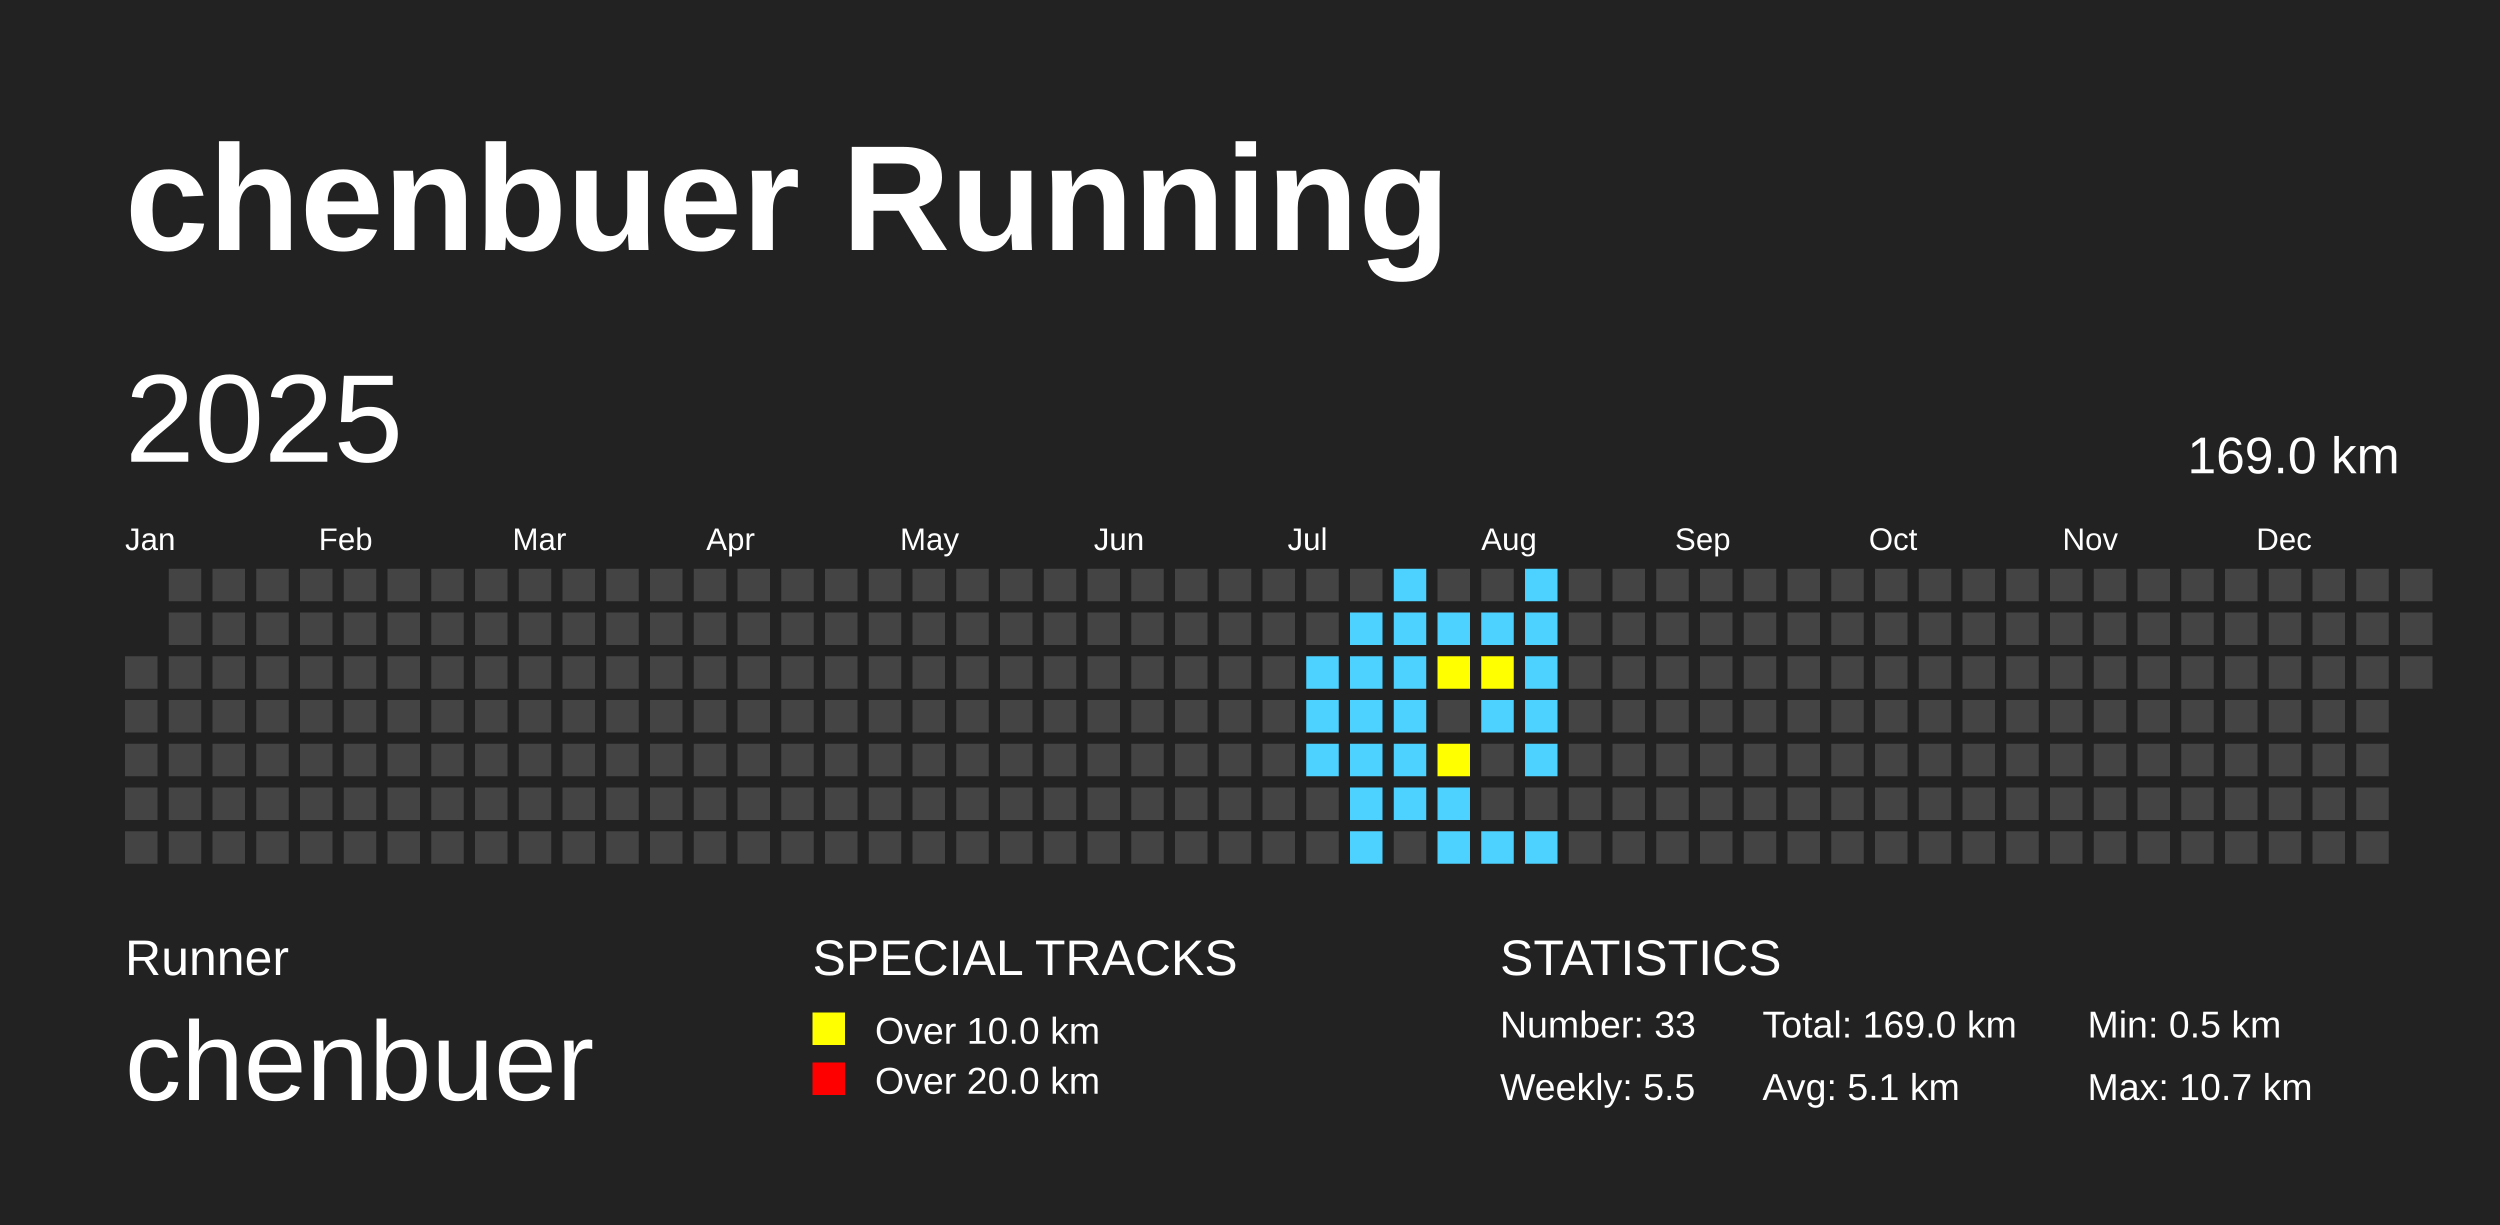
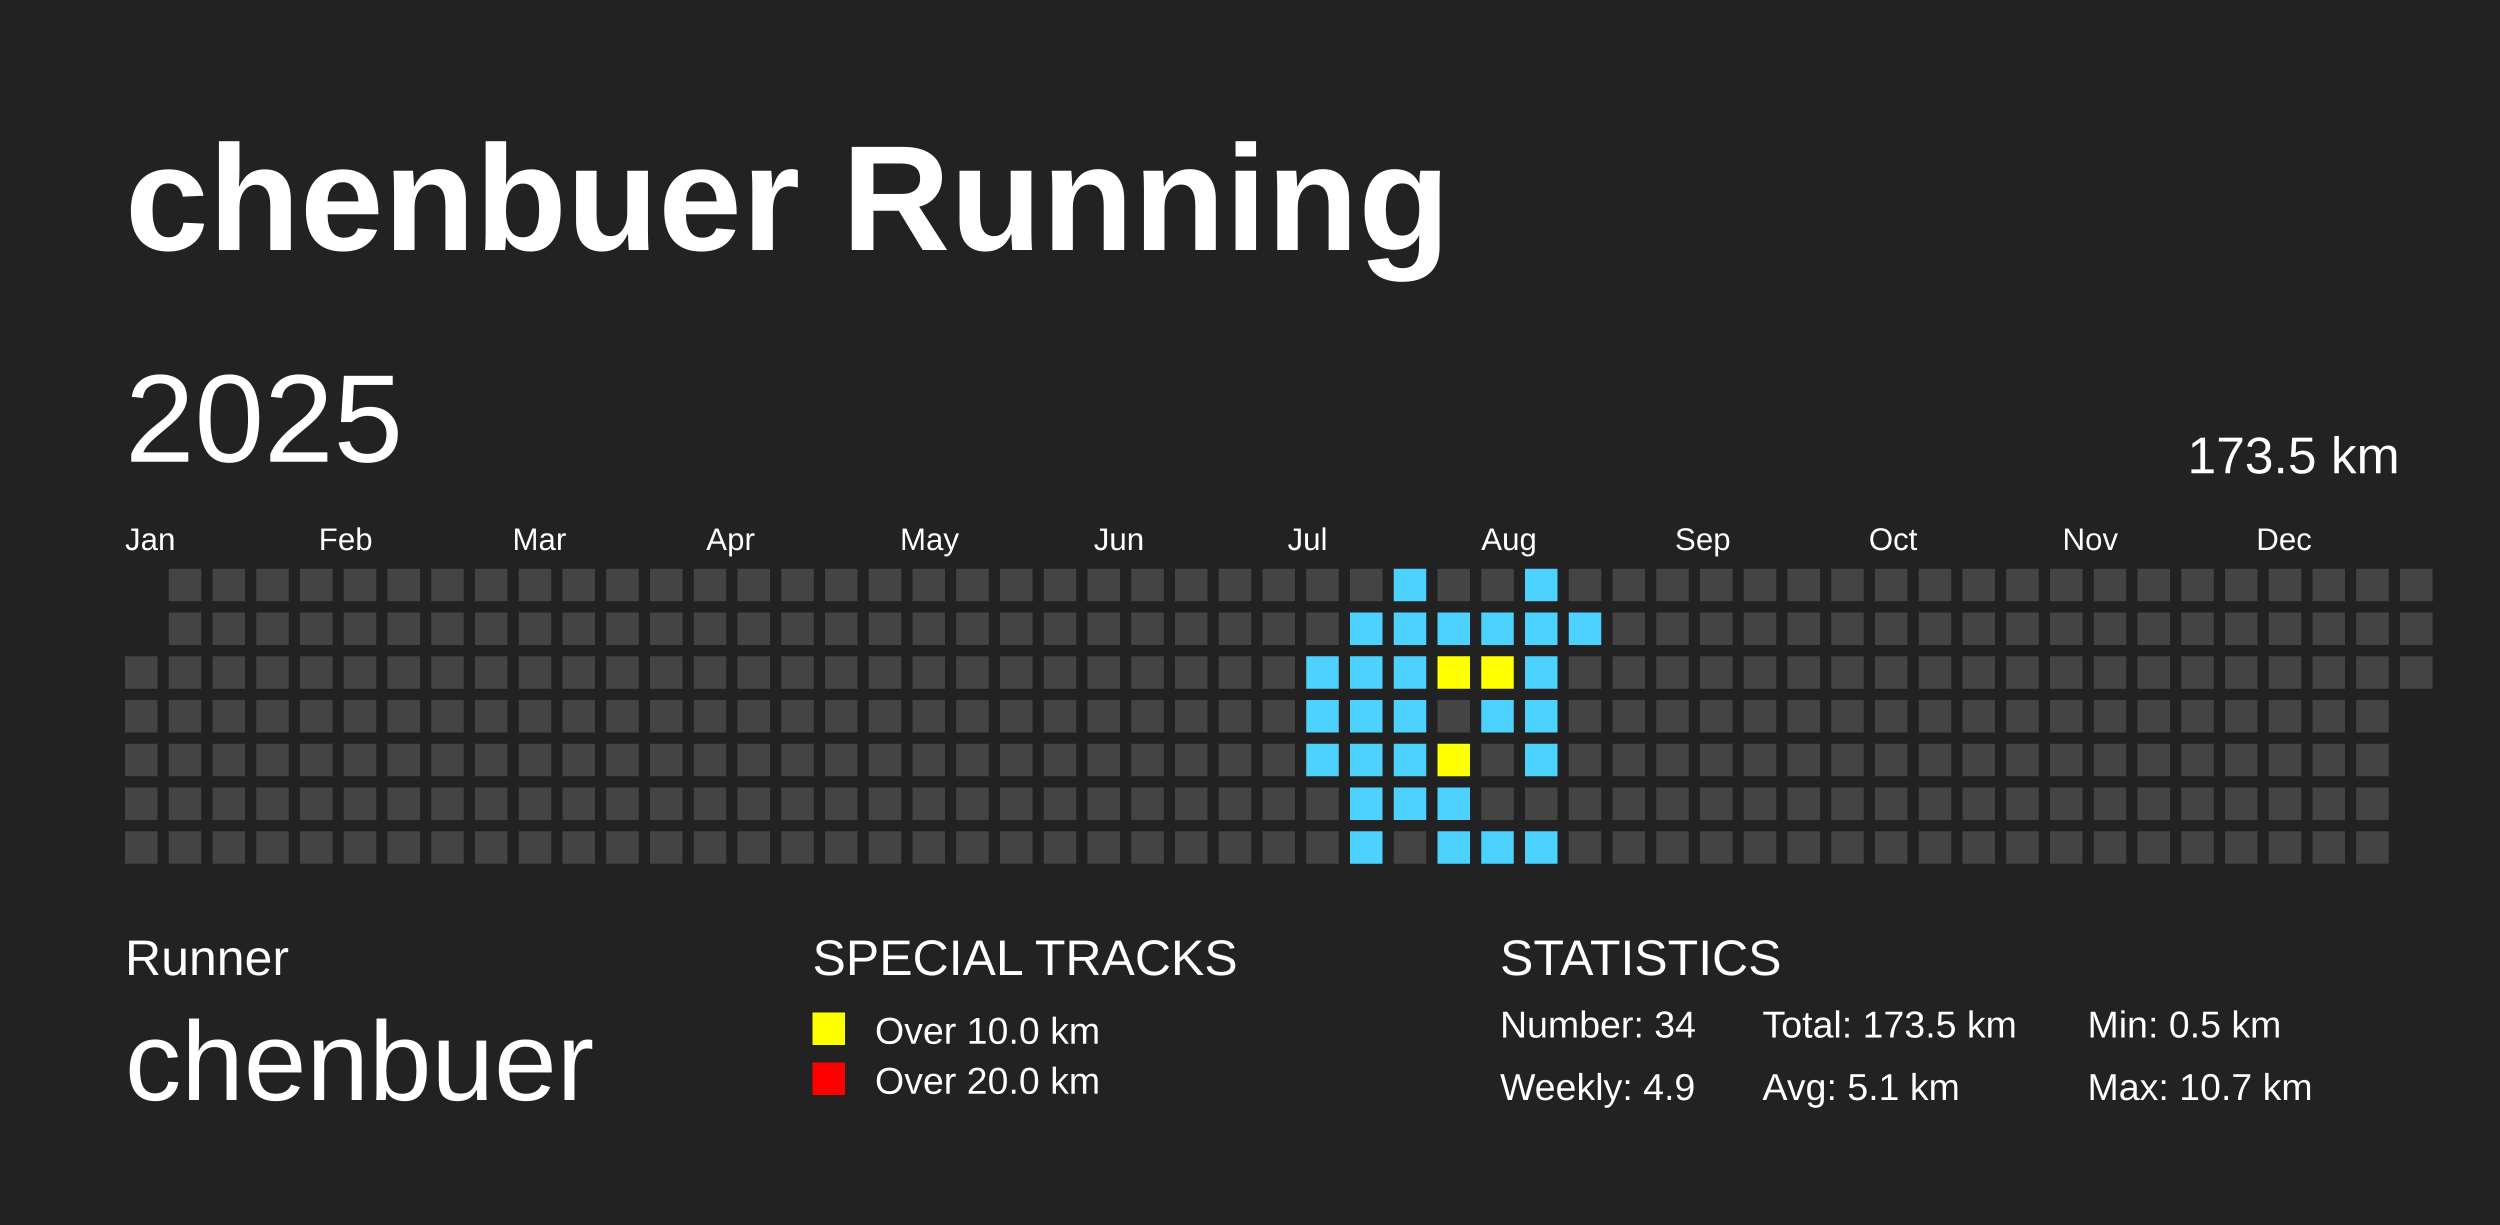
<svg xmlns="http://www.w3.org/2000/svg" baseProfile="full" height="98mm" version="1.1" viewBox="0,0,200,98" width="200mm">
  <defs />
  <rect fill="#222222" height="98" width="200" x="0" y="0" />
  <text fill="#FFFFFF" style="font-size:12px; font-family:Arial; font-weight:bold;" x="10" y="20">chenbuer Running</text>
  <text fill="#FFFFFF" style="font-size:4px; font-family:Arial" x="10" y="78">Runner</text>
  <text fill="#FFFFFF" style="font-size:9px; font-family:Arial" x="10" y="88">chenbuer</text>
  <text fill="#FFFFFF" style="font-size:4px; font-family:Arial" x="65" y="78">SPECIAL TRACKS</text>
  <rect fill="yellow" height="2.6" width="2.6" x="65" y="81" />
  <text fill="#FFFFFF" style="font-size:3px; font-family:Arial" x="70" y="83.5">Over 10.0 km</text>
  <rect fill="red" height="2.6" width="2.6" x="65" y="85" />
  <text fill="#FFFFFF" style="font-size:3px; font-family:Arial" x="70" y="87.5">Over 20.0 km</text>
  <text fill="#FFFFFF" style="font-size:4px; font-family:Arial" x="120" y="78">STATISTICS</text>
-   <text fill="#FFFFFF" style="font-size:3px; font-family:Arial" x="120" y="83">Number: 33</text>
-   <text fill="#FFFFFF" style="font-size:3px; font-family:Arial" x="120" y="88">Weekly: 5.5</text>
-   <text fill="#FFFFFF" style="font-size:3px; font-family:Arial" x="141" y="83">Total: 169.0 km</text>
+   <text fill="#FFFFFF" style="font-size:3px; font-family:Arial" x="120" y="83">Number: 34</text>
+   <text fill="#FFFFFF" style="font-size:3px; font-family:Arial" x="120" y="88">Weekly: 4.9</text>
+   <text fill="#FFFFFF" style="font-size:3px; font-family:Arial" x="141" y="83">Total: 173.5 km</text>
  <text fill="#FFFFFF" style="font-size:3px; font-family:Arial" x="141" y="88">Avg: 5.1 km</text>
  <text fill="#FFFFFF" style="font-size:3px; font-family:Arial" x="167" y="83">Min: 0.5 km</text>
  <text fill="#FFFFFF" style="font-size:3px; font-family:Arial" x="167" y="88">Max: 10.7 km</text>
  <text dominant-baseline="hanging" fill="#FFFFFF" style="font-size:10.0px; font-family:Arial;" x="10" y="30">2025</text>
-   <text dominant-baseline="hanging" fill="#FFFFFF" style="font-size:4.125px; font-family:Arial;" x="175" y="35">169.0 km</text>
+   <text dominant-baseline="hanging" fill="#FFFFFF" style="font-size:4.125px; font-family:Arial;" x="175" y="35">173.5 km</text>
  <text fill="#FFFFFF" style="font-size:2.5px; font-family:Arial" x="10.0" y="44">Jan</text>
  <text fill="#FFFFFF" style="font-size:2.5px; font-family:Arial" x="25.5" y="44">Feb</text>
  <text fill="#FFFFFF" style="font-size:2.5px; font-family:Arial" x="41.0" y="44">Mar</text>
  <text fill="#FFFFFF" style="font-size:2.5px; font-family:Arial" x="56.5" y="44">Apr</text>
  <text fill="#FFFFFF" style="font-size:2.5px; font-family:Arial" x="72.0" y="44">May</text>
  <text fill="#FFFFFF" style="font-size:2.5px; font-family:Arial" x="87.5" y="44">Jun</text>
  <text fill="#FFFFFF" style="font-size:2.5px; font-family:Arial" x="103.0" y="44">Jul</text>
  <text fill="#FFFFFF" style="font-size:2.5px; font-family:Arial" x="118.5" y="44">Aug</text>
  <text fill="#FFFFFF" style="font-size:2.5px; font-family:Arial" x="134.0" y="44">Sep</text>
  <text fill="#FFFFFF" style="font-size:2.5px; font-family:Arial" x="149.5" y="44">Oct</text>
  <text fill="#FFFFFF" style="font-size:2.5px; font-family:Arial" x="165.0" y="44">Nov</text>
  <text fill="#FFFFFF" style="font-size:2.5px; font-family:Arial" x="180.5" y="44">Dec</text>
  <rect fill="#444444" height="2.6" width="2.6" x="10.0" y="52.5" />
  <rect fill="#444444" height="2.6" width="2.6" x="10.0" y="56.0" />
  <rect fill="#444444" height="2.6" width="2.6" x="10.0" y="59.5" />
  <rect fill="#444444" height="2.6" width="2.6" x="10.0" y="63.0" />
  <rect fill="#444444" height="2.6" width="2.6" x="10.0" y="66.5" />
  <rect fill="#444444" height="2.6" width="2.6" x="13.5" y="45.5" />
  <rect fill="#444444" height="2.6" width="2.6" x="13.5" y="49.0" />
  <rect fill="#444444" height="2.6" width="2.6" x="13.5" y="52.5" />
  <rect fill="#444444" height="2.6" width="2.6" x="13.5" y="56.0" />
  <rect fill="#444444" height="2.6" width="2.6" x="13.5" y="59.5" />
  <rect fill="#444444" height="2.6" width="2.6" x="13.5" y="63.0" />
  <rect fill="#444444" height="2.6" width="2.6" x="13.5" y="66.5" />
  <rect fill="#444444" height="2.6" width="2.6" x="17.0" y="45.5" />
  <rect fill="#444444" height="2.6" width="2.6" x="17.0" y="49.0" />
  <rect fill="#444444" height="2.6" width="2.6" x="17.0" y="52.5" />
  <rect fill="#444444" height="2.6" width="2.6" x="17.0" y="56.0" />
  <rect fill="#444444" height="2.6" width="2.6" x="17.0" y="59.5" />
  <rect fill="#444444" height="2.6" width="2.6" x="17.0" y="63.0" />
  <rect fill="#444444" height="2.6" width="2.6" x="17.0" y="66.5" />
  <rect fill="#444444" height="2.6" width="2.6" x="20.5" y="45.5" />
  <rect fill="#444444" height="2.6" width="2.6" x="20.5" y="49.0" />
  <rect fill="#444444" height="2.6" width="2.6" x="20.5" y="52.5" />
  <rect fill="#444444" height="2.6" width="2.6" x="20.5" y="56.0" />
  <rect fill="#444444" height="2.6" width="2.6" x="20.5" y="59.5" />
  <rect fill="#444444" height="2.6" width="2.6" x="20.5" y="63.0" />
  <rect fill="#444444" height="2.6" width="2.6" x="20.5" y="66.5" />
  <rect fill="#444444" height="2.6" width="2.6" x="24.0" y="45.5" />
  <rect fill="#444444" height="2.6" width="2.6" x="24.0" y="49.0" />
  <rect fill="#444444" height="2.6" width="2.6" x="24.0" y="52.5" />
  <rect fill="#444444" height="2.6" width="2.6" x="24.0" y="56.0" />
  <rect fill="#444444" height="2.6" width="2.6" x="24.0" y="59.5" />
  <rect fill="#444444" height="2.6" width="2.6" x="24.0" y="63.0" />
  <rect fill="#444444" height="2.6" width="2.6" x="24.0" y="66.5" />
  <rect fill="#444444" height="2.6" width="2.6" x="27.5" y="45.5" />
  <rect fill="#444444" height="2.6" width="2.6" x="27.5" y="49.0" />
  <rect fill="#444444" height="2.6" width="2.6" x="27.5" y="52.5" />
  <rect fill="#444444" height="2.6" width="2.6" x="27.5" y="56.0" />
  <rect fill="#444444" height="2.6" width="2.6" x="27.5" y="59.5" />
  <rect fill="#444444" height="2.6" width="2.6" x="27.5" y="63.0" />
  <rect fill="#444444" height="2.6" width="2.6" x="27.5" y="66.5" />
  <rect fill="#444444" height="2.6" width="2.6" x="31.0" y="45.5" />
  <rect fill="#444444" height="2.6" width="2.6" x="31.0" y="49.0" />
  <rect fill="#444444" height="2.6" width="2.6" x="31.0" y="52.5" />
  <rect fill="#444444" height="2.6" width="2.6" x="31.0" y="56.0" />
  <rect fill="#444444" height="2.6" width="2.6" x="31.0" y="59.5" />
  <rect fill="#444444" height="2.6" width="2.6" x="31.0" y="63.0" />
  <rect fill="#444444" height="2.6" width="2.6" x="31.0" y="66.5" />
  <rect fill="#444444" height="2.6" width="2.6" x="34.5" y="45.5" />
  <rect fill="#444444" height="2.6" width="2.6" x="34.5" y="49.0" />
  <rect fill="#444444" height="2.6" width="2.6" x="34.5" y="52.5" />
  <rect fill="#444444" height="2.6" width="2.6" x="34.5" y="56.0" />
  <rect fill="#444444" height="2.6" width="2.6" x="34.5" y="59.5" />
  <rect fill="#444444" height="2.6" width="2.6" x="34.5" y="63.0" />
  <rect fill="#444444" height="2.6" width="2.6" x="34.5" y="66.5" />
  <rect fill="#444444" height="2.6" width="2.6" x="38.0" y="45.5" />
  <rect fill="#444444" height="2.6" width="2.6" x="38.0" y="49.0" />
  <rect fill="#444444" height="2.6" width="2.6" x="38.0" y="52.5" />
  <rect fill="#444444" height="2.6" width="2.6" x="38.0" y="56.0" />
  <rect fill="#444444" height="2.6" width="2.6" x="38.0" y="59.5" />
  <rect fill="#444444" height="2.6" width="2.6" x="38.0" y="63.0" />
  <rect fill="#444444" height="2.6" width="2.6" x="38.0" y="66.5" />
  <rect fill="#444444" height="2.6" width="2.6" x="41.5" y="45.5" />
  <rect fill="#444444" height="2.6" width="2.6" x="41.5" y="49.0" />
  <rect fill="#444444" height="2.6" width="2.6" x="41.5" y="52.5" />
  <rect fill="#444444" height="2.6" width="2.6" x="41.5" y="56.0" />
  <rect fill="#444444" height="2.6" width="2.6" x="41.5" y="59.5" />
  <rect fill="#444444" height="2.6" width="2.6" x="41.5" y="63.0" />
  <rect fill="#444444" height="2.6" width="2.6" x="41.5" y="66.5" />
  <rect fill="#444444" height="2.6" width="2.6" x="45.0" y="45.5" />
  <rect fill="#444444" height="2.6" width="2.6" x="45.0" y="49.0" />
  <rect fill="#444444" height="2.6" width="2.6" x="45.0" y="52.5" />
  <rect fill="#444444" height="2.6" width="2.6" x="45.0" y="56.0" />
  <rect fill="#444444" height="2.6" width="2.6" x="45.0" y="59.5" />
  <rect fill="#444444" height="2.6" width="2.6" x="45.0" y="63.0" />
  <rect fill="#444444" height="2.6" width="2.6" x="45.0" y="66.5" />
  <rect fill="#444444" height="2.6" width="2.6" x="48.5" y="45.5" />
  <rect fill="#444444" height="2.6" width="2.6" x="48.5" y="49.0" />
  <rect fill="#444444" height="2.6" width="2.6" x="48.5" y="52.5" />
  <rect fill="#444444" height="2.6" width="2.6" x="48.5" y="56.0" />
  <rect fill="#444444" height="2.6" width="2.6" x="48.5" y="59.5" />
  <rect fill="#444444" height="2.6" width="2.6" x="48.5" y="63.0" />
  <rect fill="#444444" height="2.6" width="2.6" x="48.5" y="66.5" />
  <rect fill="#444444" height="2.6" width="2.6" x="52.0" y="45.5" />
  <rect fill="#444444" height="2.6" width="2.6" x="52.0" y="49.0" />
  <rect fill="#444444" height="2.6" width="2.6" x="52.0" y="52.5" />
  <rect fill="#444444" height="2.6" width="2.6" x="52.0" y="56.0" />
  <rect fill="#444444" height="2.6" width="2.6" x="52.0" y="59.5" />
  <rect fill="#444444" height="2.6" width="2.6" x="52.0" y="63.0" />
  <rect fill="#444444" height="2.6" width="2.6" x="52.0" y="66.5" />
  <rect fill="#444444" height="2.6" width="2.6" x="55.5" y="45.5" />
  <rect fill="#444444" height="2.6" width="2.6" x="55.5" y="49.0" />
  <rect fill="#444444" height="2.6" width="2.6" x="55.5" y="52.5" />
  <rect fill="#444444" height="2.6" width="2.6" x="55.5" y="56.0" />
  <rect fill="#444444" height="2.6" width="2.6" x="55.5" y="59.5" />
  <rect fill="#444444" height="2.6" width="2.6" x="55.5" y="63.0" />
  <rect fill="#444444" height="2.6" width="2.6" x="55.5" y="66.5" />
  <rect fill="#444444" height="2.6" width="2.6" x="59.0" y="45.5" />
  <rect fill="#444444" height="2.6" width="2.6" x="59.0" y="49.0" />
  <rect fill="#444444" height="2.6" width="2.6" x="59.0" y="52.5" />
  <rect fill="#444444" height="2.6" width="2.6" x="59.0" y="56.0" />
  <rect fill="#444444" height="2.6" width="2.6" x="59.0" y="59.5" />
  <rect fill="#444444" height="2.6" width="2.6" x="59.0" y="63.0" />
  <rect fill="#444444" height="2.6" width="2.6" x="59.0" y="66.5" />
  <rect fill="#444444" height="2.6" width="2.6" x="62.5" y="45.5" />
  <rect fill="#444444" height="2.6" width="2.6" x="62.5" y="49.0" />
  <rect fill="#444444" height="2.6" width="2.6" x="62.5" y="52.5" />
  <rect fill="#444444" height="2.6" width="2.6" x="62.5" y="56.0" />
  <rect fill="#444444" height="2.6" width="2.6" x="62.5" y="59.5" />
  <rect fill="#444444" height="2.6" width="2.6" x="62.5" y="63.0" />
  <rect fill="#444444" height="2.6" width="2.6" x="62.5" y="66.5" />
  <rect fill="#444444" height="2.6" width="2.6" x="66.0" y="45.5" />
  <rect fill="#444444" height="2.6" width="2.6" x="66.0" y="49.0" />
  <rect fill="#444444" height="2.6" width="2.6" x="66.0" y="52.5" />
  <rect fill="#444444" height="2.6" width="2.6" x="66.0" y="56.0" />
  <rect fill="#444444" height="2.6" width="2.6" x="66.0" y="59.5" />
  <rect fill="#444444" height="2.6" width="2.6" x="66.0" y="63.0" />
  <rect fill="#444444" height="2.6" width="2.6" x="66.0" y="66.5" />
  <rect fill="#444444" height="2.6" width="2.6" x="69.5" y="45.5" />
  <rect fill="#444444" height="2.6" width="2.6" x="69.5" y="49.0" />
  <rect fill="#444444" height="2.6" width="2.6" x="69.5" y="52.5" />
  <rect fill="#444444" height="2.6" width="2.6" x="69.5" y="56.0" />
  <rect fill="#444444" height="2.6" width="2.6" x="69.5" y="59.5" />
  <rect fill="#444444" height="2.6" width="2.6" x="69.5" y="63.0" />
  <rect fill="#444444" height="2.6" width="2.6" x="69.5" y="66.5" />
  <rect fill="#444444" height="2.6" width="2.6" x="73.0" y="45.5" />
  <rect fill="#444444" height="2.6" width="2.6" x="73.0" y="49.0" />
  <rect fill="#444444" height="2.6" width="2.6" x="73.0" y="52.5" />
  <rect fill="#444444" height="2.6" width="2.6" x="73.0" y="56.0" />
  <rect fill="#444444" height="2.6" width="2.6" x="73.0" y="59.5" />
  <rect fill="#444444" height="2.6" width="2.6" x="73.0" y="63.0" />
  <rect fill="#444444" height="2.6" width="2.6" x="73.0" y="66.5" />
  <rect fill="#444444" height="2.6" width="2.6" x="76.5" y="45.5" />
  <rect fill="#444444" height="2.6" width="2.6" x="76.5" y="49.0" />
  <rect fill="#444444" height="2.6" width="2.6" x="76.5" y="52.5" />
  <rect fill="#444444" height="2.6" width="2.6" x="76.5" y="56.0" />
  <rect fill="#444444" height="2.6" width="2.6" x="76.5" y="59.5" />
  <rect fill="#444444" height="2.6" width="2.6" x="76.5" y="63.0" />
  <rect fill="#444444" height="2.6" width="2.6" x="76.5" y="66.5" />
  <rect fill="#444444" height="2.6" width="2.6" x="80.0" y="45.5" />
  <rect fill="#444444" height="2.6" width="2.6" x="80.0" y="49.0" />
  <rect fill="#444444" height="2.6" width="2.6" x="80.0" y="52.5" />
  <rect fill="#444444" height="2.6" width="2.6" x="80.0" y="56.0" />
  <rect fill="#444444" height="2.6" width="2.6" x="80.0" y="59.5" />
  <rect fill="#444444" height="2.6" width="2.6" x="80.0" y="63.0" />
  <rect fill="#444444" height="2.6" width="2.6" x="80.0" y="66.5" />
  <rect fill="#444444" height="2.6" width="2.6" x="83.5" y="45.5" />
  <rect fill="#444444" height="2.6" width="2.6" x="83.5" y="49.0" />
  <rect fill="#444444" height="2.6" width="2.6" x="83.5" y="52.5" />
  <rect fill="#444444" height="2.6" width="2.6" x="83.5" y="56.0" />
  <rect fill="#444444" height="2.6" width="2.6" x="83.5" y="59.5" />
  <rect fill="#444444" height="2.6" width="2.6" x="83.5" y="63.0" />
  <rect fill="#444444" height="2.6" width="2.6" x="83.5" y="66.5" />
  <rect fill="#444444" height="2.6" width="2.6" x="87.0" y="45.5" />
  <rect fill="#444444" height="2.6" width="2.6" x="87.0" y="49.0" />
  <rect fill="#444444" height="2.6" width="2.6" x="87.0" y="52.5" />
  <rect fill="#444444" height="2.6" width="2.6" x="87.0" y="56.0" />
  <rect fill="#444444" height="2.6" width="2.6" x="87.0" y="59.5" />
  <rect fill="#444444" height="2.6" width="2.6" x="87.0" y="63.0" />
  <rect fill="#444444" height="2.6" width="2.6" x="87.0" y="66.5" />
  <rect fill="#444444" height="2.6" width="2.6" x="90.5" y="45.5" />
  <rect fill="#444444" height="2.6" width="2.6" x="90.5" y="49.0" />
  <rect fill="#444444" height="2.6" width="2.6" x="90.5" y="52.5" />
  <rect fill="#444444" height="2.6" width="2.6" x="90.5" y="56.0" />
  <rect fill="#444444" height="2.6" width="2.6" x="90.5" y="59.5" />
  <rect fill="#444444" height="2.6" width="2.6" x="90.5" y="63.0" />
  <rect fill="#444444" height="2.6" width="2.6" x="90.5" y="66.5" />
  <rect fill="#444444" height="2.6" width="2.6" x="94.0" y="45.5" />
  <rect fill="#444444" height="2.6" width="2.6" x="94.0" y="49.0" />
  <rect fill="#444444" height="2.6" width="2.6" x="94.0" y="52.5" />
  <rect fill="#444444" height="2.6" width="2.6" x="94.0" y="56.0" />
  <rect fill="#444444" height="2.6" width="2.6" x="94.0" y="59.5" />
  <rect fill="#444444" height="2.6" width="2.6" x="94.0" y="63.0" />
  <rect fill="#444444" height="2.6" width="2.6" x="94.0" y="66.5" />
  <rect fill="#444444" height="2.6" width="2.6" x="97.5" y="45.5" />
  <rect fill="#444444" height="2.6" width="2.6" x="97.5" y="49.0" />
  <rect fill="#444444" height="2.6" width="2.6" x="97.5" y="52.5" />
  <rect fill="#444444" height="2.6" width="2.6" x="97.5" y="56.0" />
  <rect fill="#444444" height="2.6" width="2.6" x="97.5" y="59.5" />
  <rect fill="#444444" height="2.6" width="2.6" x="97.5" y="63.0" />
  <rect fill="#444444" height="2.6" width="2.6" x="97.5" y="66.5" />
  <rect fill="#444444" height="2.6" width="2.6" x="101.0" y="45.5" />
  <rect fill="#444444" height="2.6" width="2.6" x="101.0" y="49.0" />
  <rect fill="#444444" height="2.6" width="2.6" x="101.0" y="52.5" />
  <rect fill="#444444" height="2.6" width="2.6" x="101.0" y="56.0" />
  <rect fill="#444444" height="2.6" width="2.6" x="101.0" y="59.5" />
  <rect fill="#444444" height="2.6" width="2.6" x="101.0" y="63.0" />
  <rect fill="#444444" height="2.6" width="2.6" x="101.0" y="66.5" />
  <rect fill="#444444" height="2.6" width="2.6" x="104.5" y="45.5" />
  <rect fill="#444444" height="2.6" width="2.6" x="104.5" y="49.0" />
  <rect fill="#4DD2FF" height="2.6" width="2.6" x="104.5" y="52.5" />
  <rect fill="#4DD2FF" height="2.6" width="2.6" x="104.5" y="56.0" />
  <rect fill="#4DD2FF" height="2.6" width="2.6" x="104.5" y="59.5" />
  <rect fill="#444444" height="2.6" width="2.6" x="104.5" y="63.0" />
  <rect fill="#444444" height="2.6" width="2.6" x="104.5" y="66.5" />
  <rect fill="#444444" height="2.6" width="2.6" x="108.0" y="45.5" />
  <rect fill="#4DD2FF" height="2.6" width="2.6" x="108.0" y="49.0" />
  <rect fill="#4DD2FF" height="2.6" width="2.6" x="108.0" y="52.5" />
  <rect fill="#4DD2FF" height="2.6" width="2.6" x="108.0" y="56.0" />
  <rect fill="#4DD2FF" height="2.6" width="2.6" x="108.0" y="59.5" />
  <rect fill="#4DD2FF" height="2.6" width="2.6" x="108.0" y="63.0" />
  <rect fill="#4DD2FF" height="2.6" width="2.6" x="108.0" y="66.5" />
  <rect fill="#4DD2FF" height="2.6" width="2.6" x="111.5" y="45.5" />
  <rect fill="#4DD2FF" height="2.6" width="2.6" x="111.5" y="49.0" />
  <rect fill="#4DD2FF" height="2.6" width="2.6" x="111.5" y="52.5" />
  <rect fill="#4DD2FF" height="2.6" width="2.6" x="111.5" y="56.0" />
  <rect fill="#4DD2FF" height="2.6" width="2.6" x="111.5" y="59.5" />
  <rect fill="#4DD2FF" height="2.6" width="2.6" x="111.5" y="63.0" />
  <rect fill="#444444" height="2.6" width="2.6" x="111.5" y="66.5" />
  <rect fill="#444444" height="2.6" width="2.6" x="115.0" y="45.5" />
  <rect fill="#4DD2FF" height="2.6" width="2.6" x="115.0" y="49.0" />
  <rect fill="yellow" height="2.6" width="2.6" x="115.0" y="52.5" />
  <rect fill="#444444" height="2.6" width="2.6" x="115.0" y="56.0" />
  <rect fill="yellow" height="2.6" width="2.6" x="115.0" y="59.5" />
  <rect fill="#4DD2FF" height="2.6" width="2.6" x="115.0" y="63.0" />
  <rect fill="#4DD2FF" height="2.6" width="2.6" x="115.0" y="66.5" />
  <rect fill="#444444" height="2.6" width="2.6" x="118.5" y="45.5" />
  <rect fill="#4DD2FF" height="2.6" width="2.6" x="118.5" y="49.0" />
  <rect fill="yellow" height="2.6" width="2.6" x="118.5" y="52.5" />
  <rect fill="#4DD2FF" height="2.6" width="2.6" x="118.5" y="56.0" />
  <rect fill="#444444" height="2.6" width="2.6" x="118.5" y="59.5" />
  <rect fill="#444444" height="2.6" width="2.6" x="118.5" y="63.0" />
  <rect fill="#4DD2FF" height="2.6" width="2.6" x="118.5" y="66.5" />
  <rect fill="#4DD2FF" height="2.6" width="2.6" x="122.0" y="45.5" />
  <rect fill="#4DD2FF" height="2.6" width="2.6" x="122.0" y="49.0" />
  <rect fill="#4DD2FF" height="2.6" width="2.6" x="122.0" y="52.5" />
  <rect fill="#4DD2FF" height="2.6" width="2.6" x="122.0" y="56.0" />
  <rect fill="#4DD2FF" height="2.6" width="2.6" x="122.0" y="59.5" />
  <rect fill="#444444" height="2.6" width="2.6" x="122.0" y="63.0" />
  <rect fill="#4DD2FF" height="2.6" width="2.6" x="122.0" y="66.5" />
  <rect fill="#444444" height="2.6" width="2.6" x="125.5" y="45.5" />
-   <rect fill="#444444" height="2.6" width="2.6" x="125.5" y="49.0" />
+   <rect fill="#4DD2FF" height="2.6" width="2.6" x="125.5" y="49.0" />
  <rect fill="#444444" height="2.6" width="2.6" x="125.5" y="52.5" />
  <rect fill="#444444" height="2.6" width="2.6" x="125.5" y="56.0" />
  <rect fill="#444444" height="2.6" width="2.6" x="125.5" y="59.5" />
  <rect fill="#444444" height="2.6" width="2.6" x="125.5" y="63.0" />
  <rect fill="#444444" height="2.6" width="2.6" x="125.5" y="66.5" />
  <rect fill="#444444" height="2.6" width="2.6" x="129.0" y="45.5" />
  <rect fill="#444444" height="2.6" width="2.6" x="129.0" y="49.0" />
  <rect fill="#444444" height="2.6" width="2.6" x="129.0" y="52.5" />
  <rect fill="#444444" height="2.6" width="2.6" x="129.0" y="56.0" />
  <rect fill="#444444" height="2.6" width="2.6" x="129.0" y="59.5" />
  <rect fill="#444444" height="2.6" width="2.6" x="129.0" y="63.0" />
  <rect fill="#444444" height="2.6" width="2.6" x="129.0" y="66.5" />
  <rect fill="#444444" height="2.6" width="2.6" x="132.5" y="45.5" />
  <rect fill="#444444" height="2.6" width="2.6" x="132.5" y="49.0" />
  <rect fill="#444444" height="2.6" width="2.6" x="132.5" y="52.5" />
  <rect fill="#444444" height="2.6" width="2.6" x="132.5" y="56.0" />
  <rect fill="#444444" height="2.6" width="2.6" x="132.5" y="59.5" />
  <rect fill="#444444" height="2.6" width="2.6" x="132.5" y="63.0" />
  <rect fill="#444444" height="2.6" width="2.6" x="132.5" y="66.5" />
  <rect fill="#444444" height="2.6" width="2.6" x="136.0" y="45.5" />
  <rect fill="#444444" height="2.6" width="2.6" x="136.0" y="49.0" />
  <rect fill="#444444" height="2.6" width="2.6" x="136.0" y="52.5" />
  <rect fill="#444444" height="2.6" width="2.6" x="136.0" y="56.0" />
  <rect fill="#444444" height="2.6" width="2.6" x="136.0" y="59.5" />
  <rect fill="#444444" height="2.6" width="2.6" x="136.0" y="63.0" />
  <rect fill="#444444" height="2.6" width="2.6" x="136.0" y="66.5" />
  <rect fill="#444444" height="2.6" width="2.6" x="139.5" y="45.5" />
  <rect fill="#444444" height="2.6" width="2.6" x="139.5" y="49.0" />
  <rect fill="#444444" height="2.6" width="2.6" x="139.5" y="52.5" />
  <rect fill="#444444" height="2.6" width="2.6" x="139.5" y="56.0" />
  <rect fill="#444444" height="2.6" width="2.6" x="139.5" y="59.5" />
  <rect fill="#444444" height="2.6" width="2.6" x="139.5" y="63.0" />
  <rect fill="#444444" height="2.6" width="2.6" x="139.5" y="66.5" />
  <rect fill="#444444" height="2.6" width="2.6" x="143.0" y="45.5" />
  <rect fill="#444444" height="2.6" width="2.6" x="143.0" y="49.0" />
  <rect fill="#444444" height="2.6" width="2.6" x="143.0" y="52.5" />
  <rect fill="#444444" height="2.6" width="2.6" x="143.0" y="56.0" />
  <rect fill="#444444" height="2.6" width="2.6" x="143.0" y="59.5" />
  <rect fill="#444444" height="2.6" width="2.6" x="143.0" y="63.0" />
  <rect fill="#444444" height="2.6" width="2.6" x="143.0" y="66.5" />
  <rect fill="#444444" height="2.6" width="2.6" x="146.5" y="45.5" />
  <rect fill="#444444" height="2.6" width="2.6" x="146.5" y="49.0" />
  <rect fill="#444444" height="2.6" width="2.6" x="146.5" y="52.5" />
  <rect fill="#444444" height="2.6" width="2.6" x="146.5" y="56.0" />
  <rect fill="#444444" height="2.6" width="2.6" x="146.5" y="59.5" />
  <rect fill="#444444" height="2.6" width="2.6" x="146.5" y="63.0" />
  <rect fill="#444444" height="2.6" width="2.6" x="146.5" y="66.5" />
  <rect fill="#444444" height="2.6" width="2.6" x="150.0" y="45.5" />
  <rect fill="#444444" height="2.6" width="2.6" x="150.0" y="49.0" />
  <rect fill="#444444" height="2.6" width="2.6" x="150.0" y="52.5" />
  <rect fill="#444444" height="2.6" width="2.6" x="150.0" y="56.0" />
  <rect fill="#444444" height="2.6" width="2.6" x="150.0" y="59.5" />
  <rect fill="#444444" height="2.6" width="2.6" x="150.0" y="63.0" />
  <rect fill="#444444" height="2.6" width="2.6" x="150.0" y="66.5" />
  <rect fill="#444444" height="2.6" width="2.6" x="153.5" y="45.5" />
  <rect fill="#444444" height="2.6" width="2.6" x="153.5" y="49.0" />
  <rect fill="#444444" height="2.6" width="2.6" x="153.5" y="52.5" />
  <rect fill="#444444" height="2.6" width="2.6" x="153.5" y="56.0" />
  <rect fill="#444444" height="2.6" width="2.6" x="153.5" y="59.5" />
  <rect fill="#444444" height="2.6" width="2.6" x="153.5" y="63.0" />
  <rect fill="#444444" height="2.6" width="2.6" x="153.5" y="66.5" />
  <rect fill="#444444" height="2.6" width="2.6" x="157.0" y="45.5" />
  <rect fill="#444444" height="2.6" width="2.6" x="157.0" y="49.0" />
  <rect fill="#444444" height="2.6" width="2.6" x="157.0" y="52.5" />
  <rect fill="#444444" height="2.6" width="2.6" x="157.0" y="56.0" />
  <rect fill="#444444" height="2.6" width="2.6" x="157.0" y="59.5" />
  <rect fill="#444444" height="2.6" width="2.6" x="157.0" y="63.0" />
  <rect fill="#444444" height="2.6" width="2.6" x="157.0" y="66.5" />
  <rect fill="#444444" height="2.6" width="2.6" x="160.5" y="45.5" />
  <rect fill="#444444" height="2.6" width="2.6" x="160.5" y="49.0" />
  <rect fill="#444444" height="2.6" width="2.6" x="160.5" y="52.5" />
  <rect fill="#444444" height="2.6" width="2.6" x="160.5" y="56.0" />
  <rect fill="#444444" height="2.6" width="2.6" x="160.5" y="59.5" />
  <rect fill="#444444" height="2.6" width="2.6" x="160.5" y="63.0" />
  <rect fill="#444444" height="2.6" width="2.6" x="160.5" y="66.5" />
  <rect fill="#444444" height="2.6" width="2.6" x="164.0" y="45.5" />
  <rect fill="#444444" height="2.6" width="2.6" x="164.0" y="49.0" />
  <rect fill="#444444" height="2.6" width="2.6" x="164.0" y="52.5" />
  <rect fill="#444444" height="2.6" width="2.6" x="164.0" y="56.0" />
  <rect fill="#444444" height="2.6" width="2.6" x="164.0" y="59.5" />
  <rect fill="#444444" height="2.6" width="2.6" x="164.0" y="63.0" />
  <rect fill="#444444" height="2.6" width="2.6" x="164.0" y="66.5" />
  <rect fill="#444444" height="2.6" width="2.6" x="167.5" y="45.5" />
  <rect fill="#444444" height="2.6" width="2.6" x="167.5" y="49.0" />
  <rect fill="#444444" height="2.6" width="2.6" x="167.5" y="52.5" />
  <rect fill="#444444" height="2.6" width="2.6" x="167.5" y="56.0" />
  <rect fill="#444444" height="2.6" width="2.6" x="167.5" y="59.5" />
  <rect fill="#444444" height="2.6" width="2.6" x="167.5" y="63.0" />
  <rect fill="#444444" height="2.6" width="2.6" x="167.5" y="66.5" />
  <rect fill="#444444" height="2.6" width="2.6" x="171.0" y="45.5" />
  <rect fill="#444444" height="2.6" width="2.6" x="171.0" y="49.0" />
  <rect fill="#444444" height="2.6" width="2.6" x="171.0" y="52.5" />
  <rect fill="#444444" height="2.6" width="2.6" x="171.0" y="56.0" />
  <rect fill="#444444" height="2.6" width="2.6" x="171.0" y="59.5" />
  <rect fill="#444444" height="2.6" width="2.6" x="171.0" y="63.0" />
  <rect fill="#444444" height="2.6" width="2.6" x="171.0" y="66.5" />
  <rect fill="#444444" height="2.6" width="2.6" x="174.5" y="45.5" />
  <rect fill="#444444" height="2.6" width="2.6" x="174.5" y="49.0" />
  <rect fill="#444444" height="2.6" width="2.6" x="174.5" y="52.5" />
  <rect fill="#444444" height="2.6" width="2.6" x="174.5" y="56.0" />
  <rect fill="#444444" height="2.6" width="2.6" x="174.5" y="59.5" />
  <rect fill="#444444" height="2.6" width="2.6" x="174.5" y="63.0" />
  <rect fill="#444444" height="2.6" width="2.6" x="174.5" y="66.5" />
  <rect fill="#444444" height="2.6" width="2.6" x="178.0" y="45.5" />
  <rect fill="#444444" height="2.6" width="2.6" x="178.0" y="49.0" />
  <rect fill="#444444" height="2.6" width="2.6" x="178.0" y="52.5" />
  <rect fill="#444444" height="2.6" width="2.6" x="178.0" y="56.0" />
  <rect fill="#444444" height="2.6" width="2.6" x="178.0" y="59.5" />
  <rect fill="#444444" height="2.6" width="2.6" x="178.0" y="63.0" />
  <rect fill="#444444" height="2.6" width="2.6" x="178.0" y="66.5" />
  <rect fill="#444444" height="2.6" width="2.6" x="181.5" y="45.5" />
  <rect fill="#444444" height="2.6" width="2.6" x="181.5" y="49.0" />
  <rect fill="#444444" height="2.6" width="2.6" x="181.5" y="52.5" />
  <rect fill="#444444" height="2.6" width="2.6" x="181.5" y="56.0" />
  <rect fill="#444444" height="2.6" width="2.6" x="181.5" y="59.5" />
  <rect fill="#444444" height="2.6" width="2.6" x="181.5" y="63.0" />
  <rect fill="#444444" height="2.6" width="2.6" x="181.5" y="66.5" />
  <rect fill="#444444" height="2.6" width="2.6" x="185.0" y="45.5" />
  <rect fill="#444444" height="2.6" width="2.6" x="185.0" y="49.0" />
  <rect fill="#444444" height="2.6" width="2.6" x="185.0" y="52.5" />
  <rect fill="#444444" height="2.6" width="2.6" x="185.0" y="56.0" />
  <rect fill="#444444" height="2.6" width="2.6" x="185.0" y="59.5" />
  <rect fill="#444444" height="2.6" width="2.6" x="185.0" y="63.0" />
  <rect fill="#444444" height="2.6" width="2.6" x="185.0" y="66.5" />
  <rect fill="#444444" height="2.6" width="2.6" x="188.5" y="45.5" />
  <rect fill="#444444" height="2.6" width="2.6" x="188.5" y="49.0" />
  <rect fill="#444444" height="2.6" width="2.6" x="188.5" y="52.5" />
  <rect fill="#444444" height="2.6" width="2.6" x="188.5" y="56.0" />
  <rect fill="#444444" height="2.6" width="2.6" x="188.5" y="59.5" />
  <rect fill="#444444" height="2.6" width="2.6" x="188.5" y="63.0" />
  <rect fill="#444444" height="2.6" width="2.6" x="188.5" y="66.5" />
  <rect fill="#444444" height="2.6" width="2.6" x="192.0" y="45.5" />
  <rect fill="#444444" height="2.6" width="2.6" x="192.0" y="49.0" />
  <rect fill="#444444" height="2.6" width="2.6" x="192.0" y="52.5" />
</svg>
